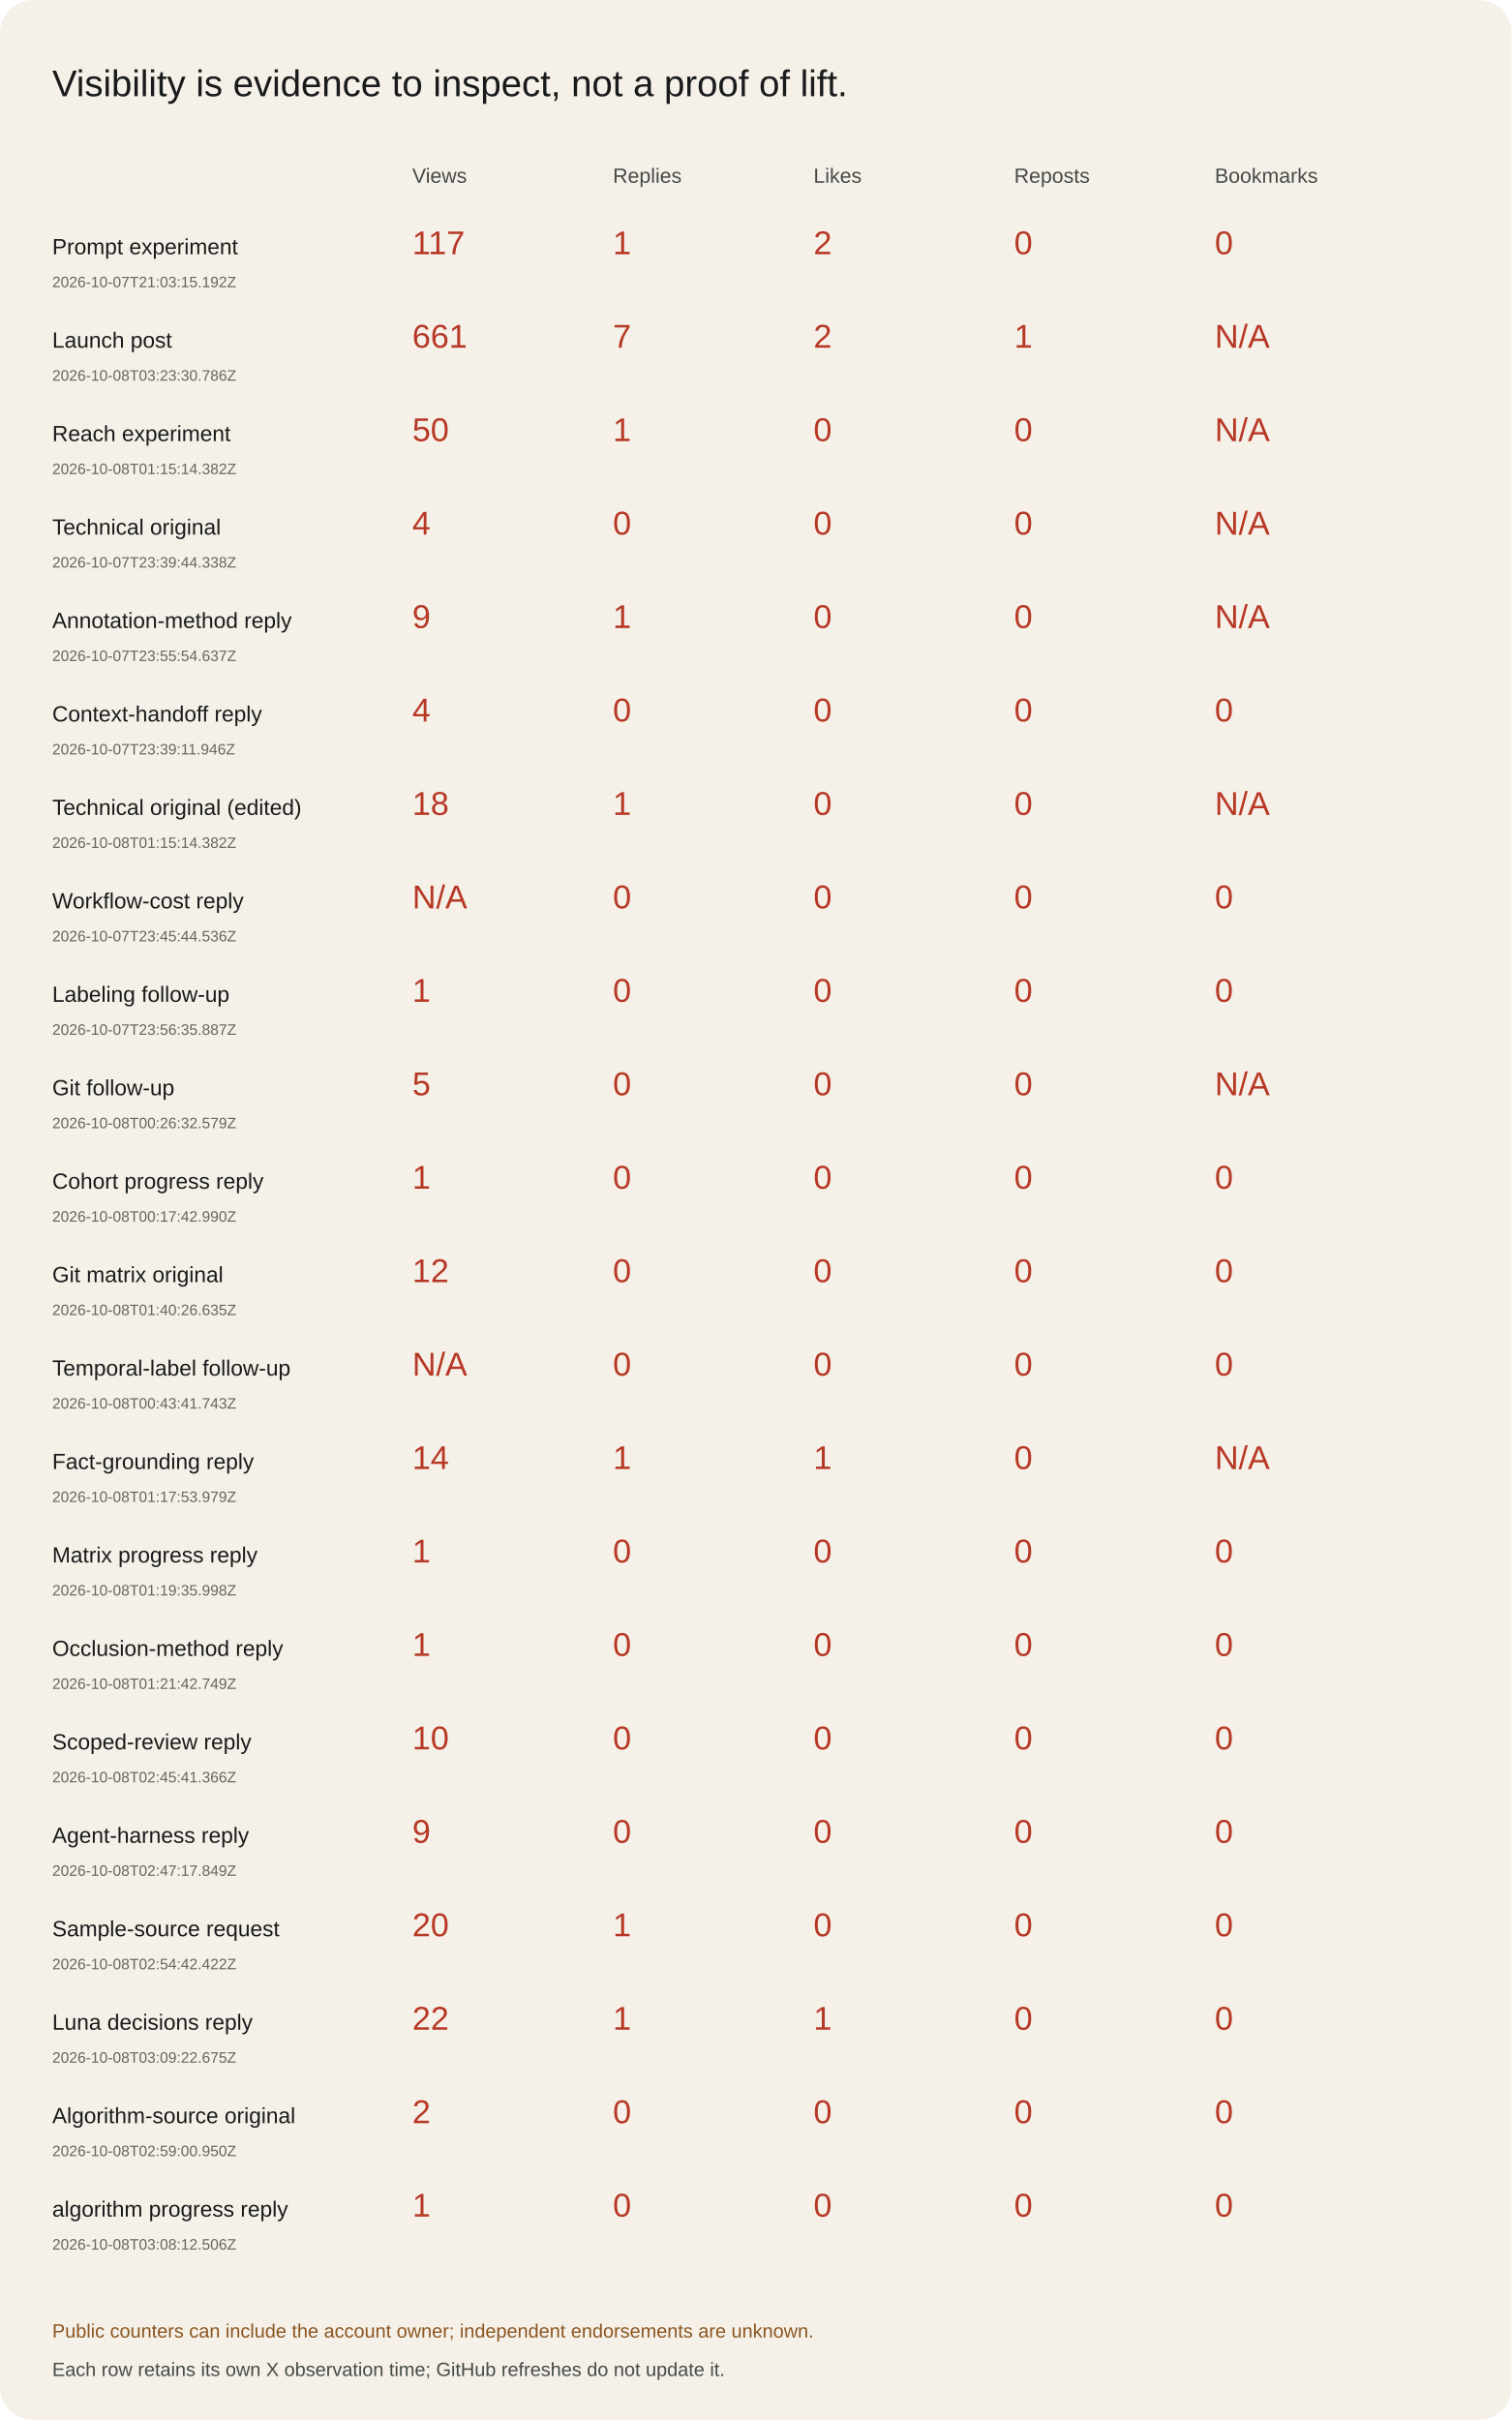
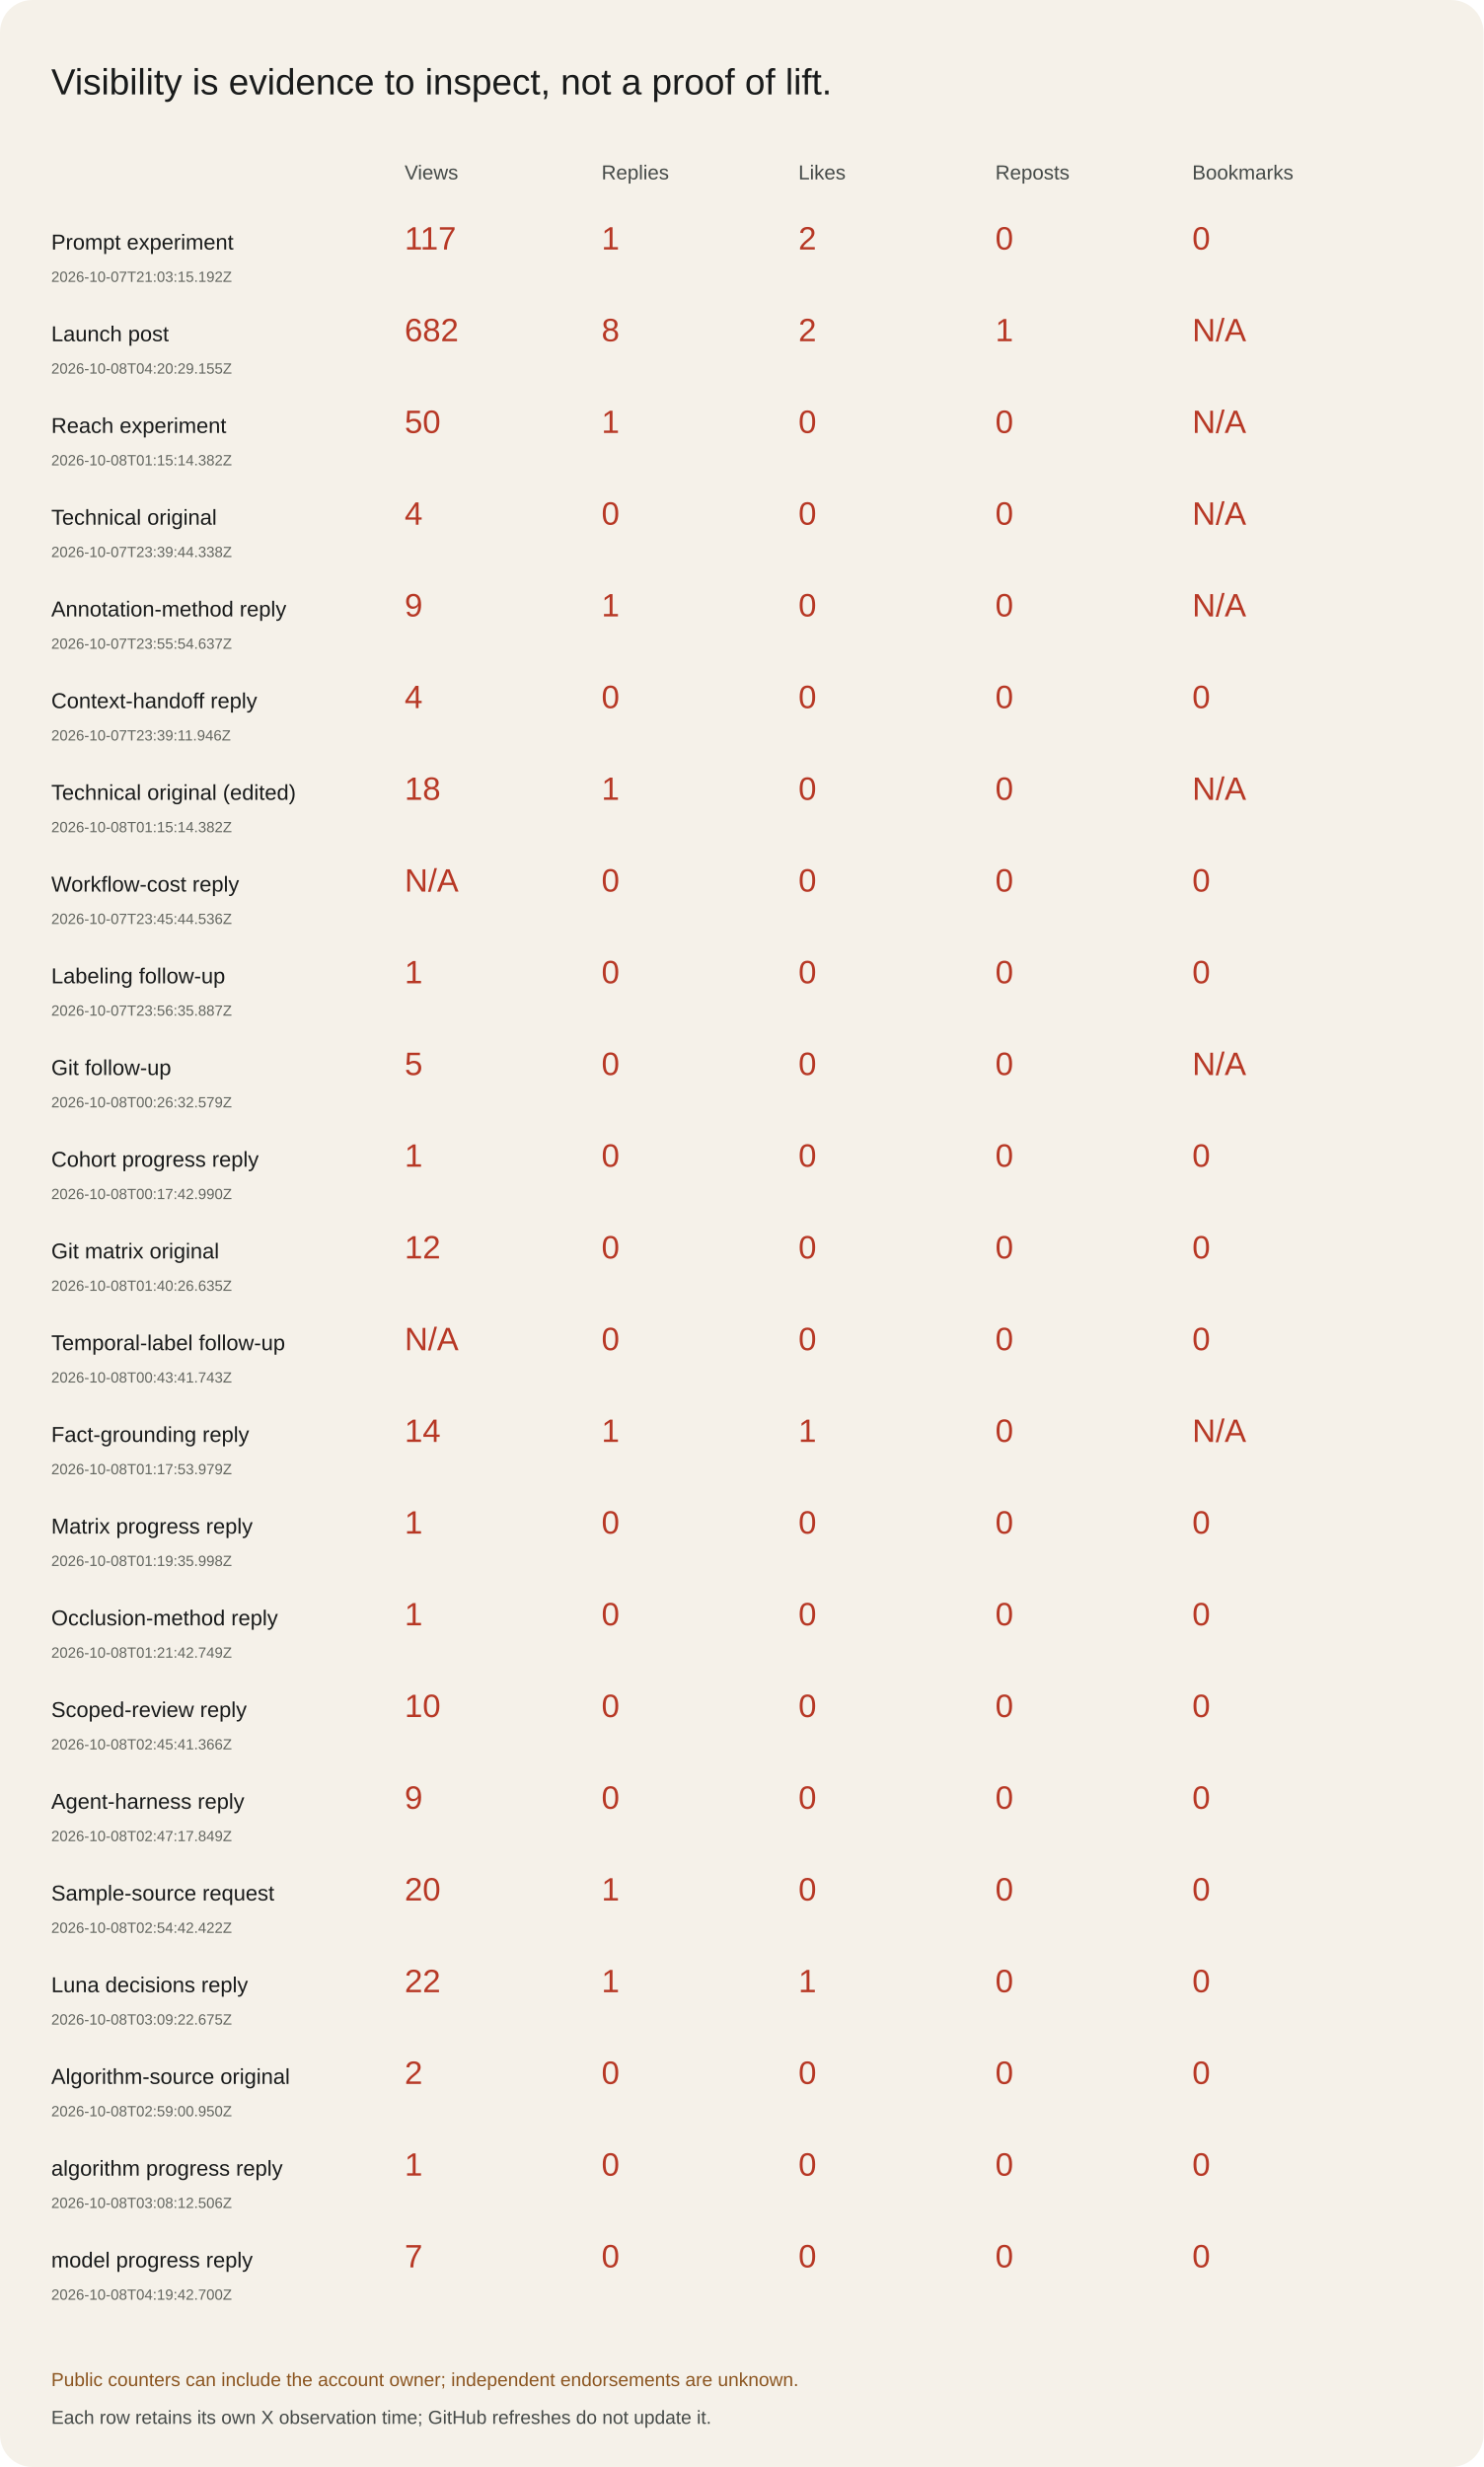
- <svg xmlns="http://www.w3.org/2000/svg" width="1100" height="1761" viewBox="0 0 1100 1761" role="img">
-   <rect width="1100" height="1761" rx="24" fill="#f5f1e9" />
+ <svg xmlns="http://www.w3.org/2000/svg" width="1100" height="1829" viewBox="0 0 1100 1829" role="img">
+   <rect width="1100" height="1829" rx="24" fill="#f5f1e9" />
  <g font-family="Arial, sans-serif">
    <text x="38" y="70" font-size="27" fill="#191b1b">Visibility is evidence to inspect, not a proof of lift.</text>
    <text x="300" y="133" font-size="15" fill="#454a48">Views</text>
    <text x="446" y="133" font-size="15" fill="#454a48">Replies</text>
    <text x="592" y="133" font-size="15" fill="#454a48">Likes</text>
    <text x="738" y="133" font-size="15" fill="#454a48">Reposts</text>
    <text x="884" y="133" font-size="15" fill="#454a48">Bookmarks</text>
    <svg x="38" y="166" width="244" height="43" viewBox="0 0 244 43" overflow="hidden">
      <text x="0" y="19" font-size="16" fill="#191b1b">Prompt experiment</text>
    </svg>
    <text x="300" y="185" font-size="24" fill="#b73825">117</text>
    <text x="446" y="185" font-size="24" fill="#b73825">1</text>
    <text x="592" y="185" font-size="24" fill="#b73825">2</text>
    <text x="738" y="185" font-size="24" fill="#b73825">0</text>
    <text x="884" y="185" font-size="24" fill="#b73825">0</text>
    <text x="38" y="209" font-size="11" fill="#636660">2026-10-07T21:03:15.192Z</text>
    <svg x="38" y="234" width="244" height="43" viewBox="0 0 244 43" overflow="hidden">
      <text x="0" y="19" font-size="16" fill="#191b1b">Launch post</text>
    </svg>
-     <text x="300" y="253" font-size="24" fill="#b73825">661</text>
-     <text x="446" y="253" font-size="24" fill="#b73825">7</text>
+     <text x="300" y="253" font-size="24" fill="#b73825">682</text>
+     <text x="446" y="253" font-size="24" fill="#b73825">8</text>
    <text x="592" y="253" font-size="24" fill="#b73825">2</text>
    <text x="738" y="253" font-size="24" fill="#b73825">1</text>
    <text x="884" y="253" font-size="24" fill="#b73825">N/A</text>
-     <text x="38" y="277" font-size="11" fill="#636660">2026-10-08T03:23:30.786Z</text>
+     <text x="38" y="277" font-size="11" fill="#636660">2026-10-08T04:20:29.155Z</text>
    <svg x="38" y="302" width="244" height="43" viewBox="0 0 244 43" overflow="hidden">
      <text x="0" y="19" font-size="16" fill="#191b1b">Reach experiment</text>
    </svg>
    <text x="300" y="321" font-size="24" fill="#b73825">50</text>
    <text x="446" y="321" font-size="24" fill="#b73825">1</text>
    <text x="592" y="321" font-size="24" fill="#b73825">0</text>
    <text x="738" y="321" font-size="24" fill="#b73825">0</text>
    <text x="884" y="321" font-size="24" fill="#b73825">N/A</text>
    <text x="38" y="345" font-size="11" fill="#636660">2026-10-08T01:15:14.382Z</text>
    <svg x="38" y="370" width="244" height="43" viewBox="0 0 244 43" overflow="hidden">
      <text x="0" y="19" font-size="16" fill="#191b1b">Technical original</text>
    </svg>
    <text x="300" y="389" font-size="24" fill="#b73825">4</text>
    <text x="446" y="389" font-size="24" fill="#b73825">0</text>
    <text x="592" y="389" font-size="24" fill="#b73825">0</text>
    <text x="738" y="389" font-size="24" fill="#b73825">0</text>
    <text x="884" y="389" font-size="24" fill="#b73825">N/A</text>
    <text x="38" y="413" font-size="11" fill="#636660">2026-10-07T23:39:44.338Z</text>
    <svg x="38" y="438" width="244" height="43" viewBox="0 0 244 43" overflow="hidden">
      <text x="0" y="19" font-size="16" fill="#191b1b">Annotation-method reply</text>
    </svg>
    <text x="300" y="457" font-size="24" fill="#b73825">9</text>
    <text x="446" y="457" font-size="24" fill="#b73825">1</text>
    <text x="592" y="457" font-size="24" fill="#b73825">0</text>
    <text x="738" y="457" font-size="24" fill="#b73825">0</text>
    <text x="884" y="457" font-size="24" fill="#b73825">N/A</text>
    <text x="38" y="481" font-size="11" fill="#636660">2026-10-07T23:55:54.637Z</text>
    <svg x="38" y="506" width="244" height="43" viewBox="0 0 244 43" overflow="hidden">
      <text x="0" y="19" font-size="16" fill="#191b1b">Context-handoff reply</text>
    </svg>
    <text x="300" y="525" font-size="24" fill="#b73825">4</text>
    <text x="446" y="525" font-size="24" fill="#b73825">0</text>
    <text x="592" y="525" font-size="24" fill="#b73825">0</text>
    <text x="738" y="525" font-size="24" fill="#b73825">0</text>
    <text x="884" y="525" font-size="24" fill="#b73825">0</text>
    <text x="38" y="549" font-size="11" fill="#636660">2026-10-07T23:39:11.946Z</text>
    <svg x="38" y="574" width="244" height="43" viewBox="0 0 244 43" overflow="hidden">
      <text x="0" y="19" font-size="16" fill="#191b1b">Technical original (edited)</text>
    </svg>
    <text x="300" y="593" font-size="24" fill="#b73825">18</text>
    <text x="446" y="593" font-size="24" fill="#b73825">1</text>
    <text x="592" y="593" font-size="24" fill="#b73825">0</text>
    <text x="738" y="593" font-size="24" fill="#b73825">0</text>
    <text x="884" y="593" font-size="24" fill="#b73825">N/A</text>
    <text x="38" y="617" font-size="11" fill="#636660">2026-10-08T01:15:14.382Z</text>
    <svg x="38" y="642" width="244" height="43" viewBox="0 0 244 43" overflow="hidden">
      <text x="0" y="19" font-size="16" fill="#191b1b">Workflow-cost reply</text>
    </svg>
    <text x="300" y="661" font-size="24" fill="#b73825">N/A</text>
    <text x="446" y="661" font-size="24" fill="#b73825">0</text>
    <text x="592" y="661" font-size="24" fill="#b73825">0</text>
    <text x="738" y="661" font-size="24" fill="#b73825">0</text>
    <text x="884" y="661" font-size="24" fill="#b73825">0</text>
    <text x="38" y="685" font-size="11" fill="#636660">2026-10-07T23:45:44.536Z</text>
    <svg x="38" y="710" width="244" height="43" viewBox="0 0 244 43" overflow="hidden">
      <text x="0" y="19" font-size="16" fill="#191b1b">Labeling follow-up</text>
    </svg>
    <text x="300" y="729" font-size="24" fill="#b73825">1</text>
    <text x="446" y="729" font-size="24" fill="#b73825">0</text>
    <text x="592" y="729" font-size="24" fill="#b73825">0</text>
    <text x="738" y="729" font-size="24" fill="#b73825">0</text>
    <text x="884" y="729" font-size="24" fill="#b73825">0</text>
    <text x="38" y="753" font-size="11" fill="#636660">2026-10-07T23:56:35.887Z</text>
    <svg x="38" y="778" width="244" height="43" viewBox="0 0 244 43" overflow="hidden">
      <text x="0" y="19" font-size="16" fill="#191b1b">Git follow-up</text>
    </svg>
    <text x="300" y="797" font-size="24" fill="#b73825">5</text>
    <text x="446" y="797" font-size="24" fill="#b73825">0</text>
    <text x="592" y="797" font-size="24" fill="#b73825">0</text>
    <text x="738" y="797" font-size="24" fill="#b73825">0</text>
    <text x="884" y="797" font-size="24" fill="#b73825">N/A</text>
    <text x="38" y="821" font-size="11" fill="#636660">2026-10-08T00:26:32.579Z</text>
    <svg x="38" y="846" width="244" height="43" viewBox="0 0 244 43" overflow="hidden">
      <text x="0" y="19" font-size="16" fill="#191b1b">Cohort progress reply</text>
    </svg>
    <text x="300" y="865" font-size="24" fill="#b73825">1</text>
    <text x="446" y="865" font-size="24" fill="#b73825">0</text>
    <text x="592" y="865" font-size="24" fill="#b73825">0</text>
    <text x="738" y="865" font-size="24" fill="#b73825">0</text>
    <text x="884" y="865" font-size="24" fill="#b73825">0</text>
    <text x="38" y="889" font-size="11" fill="#636660">2026-10-08T00:17:42.990Z</text>
    <svg x="38" y="914" width="244" height="43" viewBox="0 0 244 43" overflow="hidden">
      <text x="0" y="19" font-size="16" fill="#191b1b">Git matrix original</text>
    </svg>
    <text x="300" y="933" font-size="24" fill="#b73825">12</text>
    <text x="446" y="933" font-size="24" fill="#b73825">0</text>
    <text x="592" y="933" font-size="24" fill="#b73825">0</text>
    <text x="738" y="933" font-size="24" fill="#b73825">0</text>
    <text x="884" y="933" font-size="24" fill="#b73825">0</text>
    <text x="38" y="957" font-size="11" fill="#636660">2026-10-08T01:40:26.635Z</text>
    <svg x="38" y="982" width="244" height="43" viewBox="0 0 244 43" overflow="hidden">
      <text x="0" y="19" font-size="16" fill="#191b1b">Temporal-label follow-up</text>
    </svg>
    <text x="300" y="1001" font-size="24" fill="#b73825">N/A</text>
    <text x="446" y="1001" font-size="24" fill="#b73825">0</text>
    <text x="592" y="1001" font-size="24" fill="#b73825">0</text>
    <text x="738" y="1001" font-size="24" fill="#b73825">0</text>
    <text x="884" y="1001" font-size="24" fill="#b73825">0</text>
    <text x="38" y="1025" font-size="11" fill="#636660">2026-10-08T00:43:41.743Z</text>
    <svg x="38" y="1050" width="244" height="43" viewBox="0 0 244 43" overflow="hidden">
      <text x="0" y="19" font-size="16" fill="#191b1b">Fact-grounding reply</text>
    </svg>
    <text x="300" y="1069" font-size="24" fill="#b73825">14</text>
    <text x="446" y="1069" font-size="24" fill="#b73825">1</text>
    <text x="592" y="1069" font-size="24" fill="#b73825">1</text>
    <text x="738" y="1069" font-size="24" fill="#b73825">0</text>
    <text x="884" y="1069" font-size="24" fill="#b73825">N/A</text>
    <text x="38" y="1093" font-size="11" fill="#636660">2026-10-08T01:17:53.979Z</text>
    <svg x="38" y="1118" width="244" height="43" viewBox="0 0 244 43" overflow="hidden">
      <text x="0" y="19" font-size="16" fill="#191b1b">Matrix progress reply</text>
    </svg>
    <text x="300" y="1137" font-size="24" fill="#b73825">1</text>
    <text x="446" y="1137" font-size="24" fill="#b73825">0</text>
    <text x="592" y="1137" font-size="24" fill="#b73825">0</text>
    <text x="738" y="1137" font-size="24" fill="#b73825">0</text>
    <text x="884" y="1137" font-size="24" fill="#b73825">0</text>
    <text x="38" y="1161" font-size="11" fill="#636660">2026-10-08T01:19:35.998Z</text>
    <svg x="38" y="1186" width="244" height="43" viewBox="0 0 244 43" overflow="hidden">
      <text x="0" y="19" font-size="16" fill="#191b1b">Occlusion-method reply</text>
    </svg>
    <text x="300" y="1205" font-size="24" fill="#b73825">1</text>
    <text x="446" y="1205" font-size="24" fill="#b73825">0</text>
    <text x="592" y="1205" font-size="24" fill="#b73825">0</text>
    <text x="738" y="1205" font-size="24" fill="#b73825">0</text>
    <text x="884" y="1205" font-size="24" fill="#b73825">0</text>
    <text x="38" y="1229" font-size="11" fill="#636660">2026-10-08T01:21:42.749Z</text>
    <svg x="38" y="1254" width="244" height="43" viewBox="0 0 244 43" overflow="hidden">
      <text x="0" y="19" font-size="16" fill="#191b1b">Scoped-review reply</text>
    </svg>
    <text x="300" y="1273" font-size="24" fill="#b73825">10</text>
    <text x="446" y="1273" font-size="24" fill="#b73825">0</text>
    <text x="592" y="1273" font-size="24" fill="#b73825">0</text>
    <text x="738" y="1273" font-size="24" fill="#b73825">0</text>
    <text x="884" y="1273" font-size="24" fill="#b73825">0</text>
    <text x="38" y="1297" font-size="11" fill="#636660">2026-10-08T02:45:41.366Z</text>
    <svg x="38" y="1322" width="244" height="43" viewBox="0 0 244 43" overflow="hidden">
      <text x="0" y="19" font-size="16" fill="#191b1b">Agent-harness reply</text>
    </svg>
    <text x="300" y="1341" font-size="24" fill="#b73825">9</text>
    <text x="446" y="1341" font-size="24" fill="#b73825">0</text>
    <text x="592" y="1341" font-size="24" fill="#b73825">0</text>
    <text x="738" y="1341" font-size="24" fill="#b73825">0</text>
    <text x="884" y="1341" font-size="24" fill="#b73825">0</text>
    <text x="38" y="1365" font-size="11" fill="#636660">2026-10-08T02:47:17.849Z</text>
    <svg x="38" y="1390" width="244" height="43" viewBox="0 0 244 43" overflow="hidden">
      <text x="0" y="19" font-size="16" fill="#191b1b">Sample-source request</text>
    </svg>
    <text x="300" y="1409" font-size="24" fill="#b73825">20</text>
    <text x="446" y="1409" font-size="24" fill="#b73825">1</text>
    <text x="592" y="1409" font-size="24" fill="#b73825">0</text>
    <text x="738" y="1409" font-size="24" fill="#b73825">0</text>
    <text x="884" y="1409" font-size="24" fill="#b73825">0</text>
    <text x="38" y="1433" font-size="11" fill="#636660">2026-10-08T02:54:42.422Z</text>
    <svg x="38" y="1458" width="244" height="43" viewBox="0 0 244 43" overflow="hidden">
      <text x="0" y="19" font-size="16" fill="#191b1b">Luna decisions reply</text>
    </svg>
    <text x="300" y="1477" font-size="24" fill="#b73825">22</text>
    <text x="446" y="1477" font-size="24" fill="#b73825">1</text>
    <text x="592" y="1477" font-size="24" fill="#b73825">1</text>
    <text x="738" y="1477" font-size="24" fill="#b73825">0</text>
    <text x="884" y="1477" font-size="24" fill="#b73825">0</text>
    <text x="38" y="1501" font-size="11" fill="#636660">2026-10-08T03:09:22.675Z</text>
    <svg x="38" y="1526" width="244" height="43" viewBox="0 0 244 43" overflow="hidden">
      <text x="0" y="19" font-size="16" fill="#191b1b">Algorithm-source original</text>
    </svg>
    <text x="300" y="1545" font-size="24" fill="#b73825">2</text>
    <text x="446" y="1545" font-size="24" fill="#b73825">0</text>
    <text x="592" y="1545" font-size="24" fill="#b73825">0</text>
    <text x="738" y="1545" font-size="24" fill="#b73825">0</text>
    <text x="884" y="1545" font-size="24" fill="#b73825">0</text>
    <text x="38" y="1569" font-size="11" fill="#636660">2026-10-08T02:59:00.950Z</text>
    <svg x="38" y="1594" width="244" height="43" viewBox="0 0 244 43" overflow="hidden">
      <text x="0" y="19" font-size="16" fill="#191b1b">algorithm progress reply</text>
    </svg>
    <text x="300" y="1613" font-size="24" fill="#b73825">1</text>
    <text x="446" y="1613" font-size="24" fill="#b73825">0</text>
    <text x="592" y="1613" font-size="24" fill="#b73825">0</text>
    <text x="738" y="1613" font-size="24" fill="#b73825">0</text>
    <text x="884" y="1613" font-size="24" fill="#b73825">0</text>
    <text x="38" y="1637" font-size="11" fill="#636660">2026-10-08T03:08:12.506Z</text>
-     <text x="38" y="1701" font-size="14" fill="#8b5520">Public counters can include the account owner; independent endorsements are unknown.</text>
-     <text x="38" y="1729" font-size="14" fill="#454a48">Each row retains its own X observation time; GitHub refreshes do not update it.</text>
+     <svg x="38" y="1662" width="244" height="43" viewBox="0 0 244 43" overflow="hidden">
+       <text x="0" y="19" font-size="16" fill="#191b1b">model progress reply</text>
+     </svg>
+     <text x="300" y="1681" font-size="24" fill="#b73825">7</text>
+     <text x="446" y="1681" font-size="24" fill="#b73825">0</text>
+     <text x="592" y="1681" font-size="24" fill="#b73825">0</text>
+     <text x="738" y="1681" font-size="24" fill="#b73825">0</text>
+     <text x="884" y="1681" font-size="24" fill="#b73825">0</text>
+     <text x="38" y="1705" font-size="11" fill="#636660">2026-10-08T04:19:42.700Z</text>
+     <text x="38" y="1769" font-size="14" fill="#8b5520">Public counters can include the account owner; independent endorsements are unknown.</text>
+     <text x="38" y="1797" font-size="14" fill="#454a48">Each row retains its own X observation time; GitHub refreshes do not update it.</text>
  </g>
</svg>
